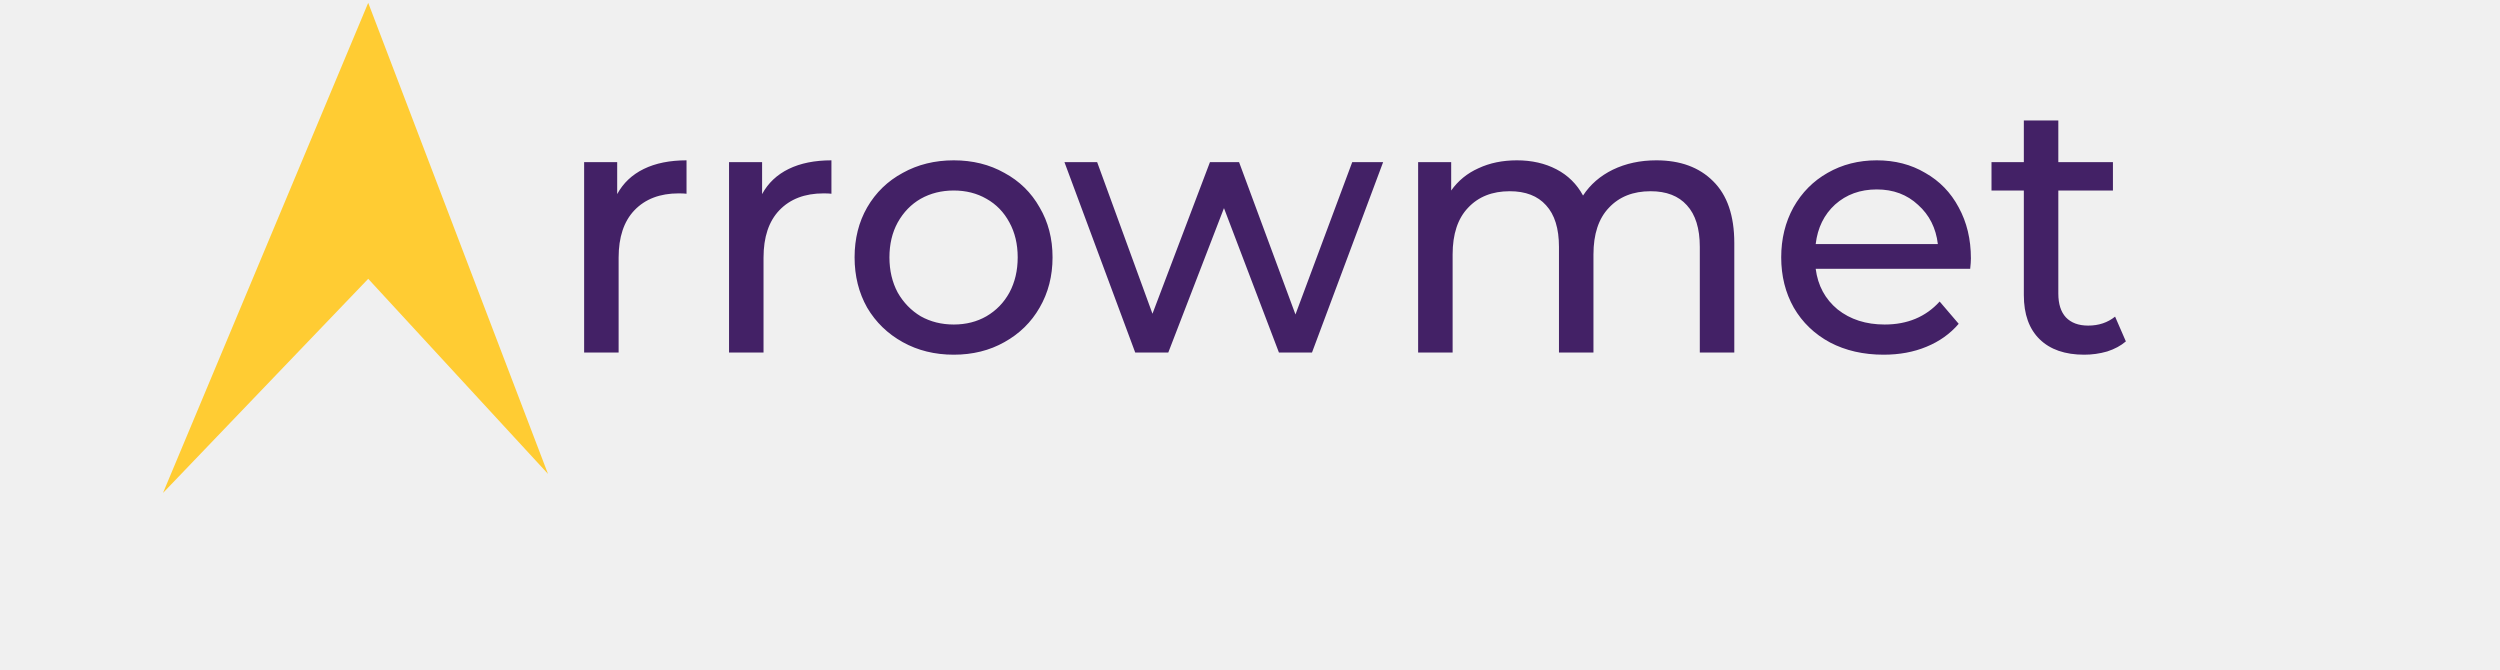
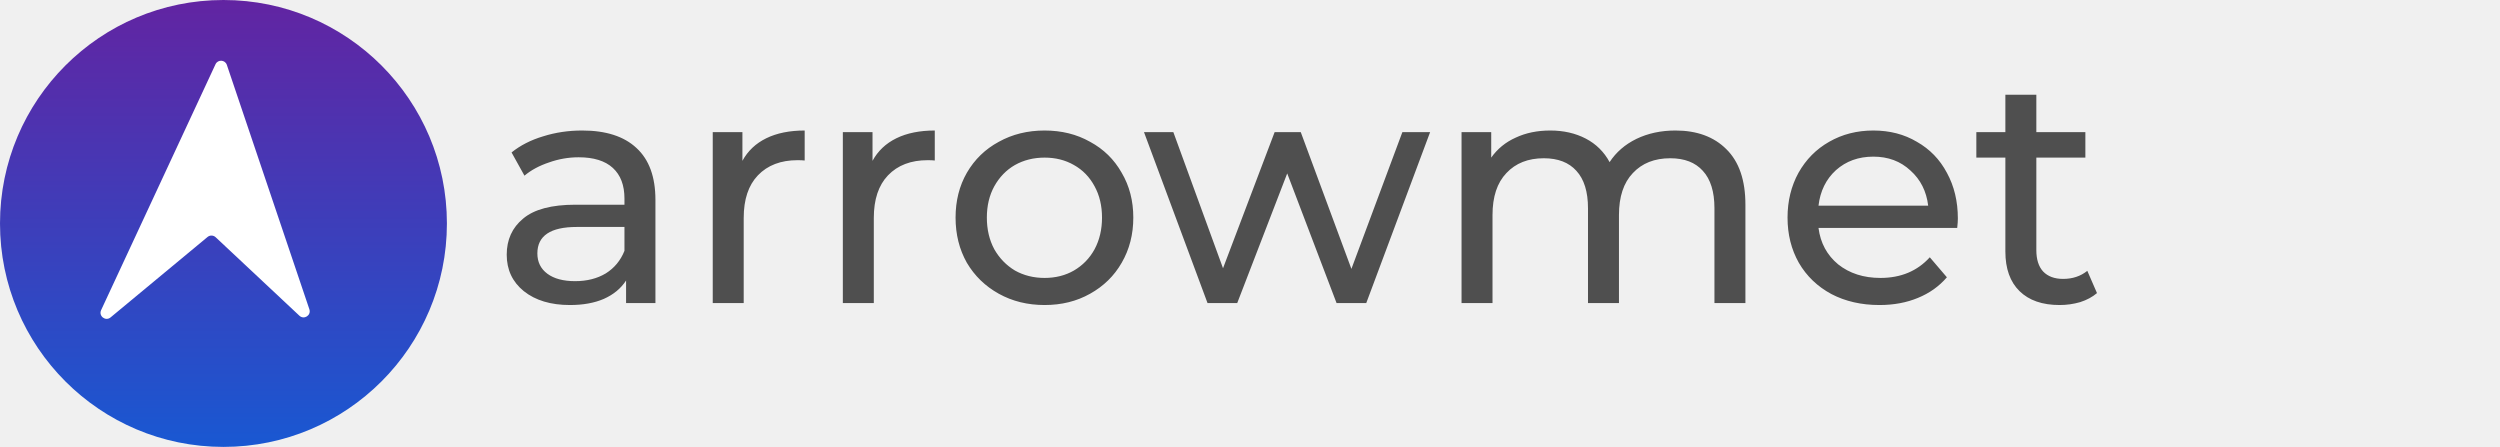
- <svg xmlns="http://www.w3.org/2000/svg" width="668" height="179" fill="none">
-   <path d="M164.912 51.864c1.6-2.944 3.968-5.184 7.104-6.72 3.136-1.536 6.944-2.304 11.424-2.304v8.928c-.512-.064-1.216-.096-2.112-.096-4.992 0-8.928 1.504-11.808 4.512-2.816 2.944-4.224 7.168-4.224 12.672V94.2h-9.216V43.32h8.832v8.544zm38.719 0c1.6-2.944 3.968-5.184 7.104-6.72 3.136-1.536 6.944-2.304 11.424-2.304v8.928c-.512-.064-1.216-.096-2.112-.096-4.992 0-8.928 1.504-11.808 4.512-2.816 2.944-4.224 7.168-4.224 12.672V94.2h-9.216V43.32h8.832v8.544zm51.21 42.912c-5.056 0-9.6-1.12-13.632-3.36-4.032-2.24-7.2-5.312-9.504-9.216-2.24-3.968-3.36-8.448-3.36-13.44 0-4.992 1.12-9.44 3.36-13.344 2.304-3.968 5.472-7.04 9.504-9.216 4.032-2.24 8.576-3.36 13.632-3.36 5.056 0 9.568 1.12 13.536 3.36 4.032 2.176 7.168 5.248 9.408 9.216 2.304 3.904 3.456 8.352 3.456 13.344 0 4.992-1.152 9.472-3.456 13.44-2.24 3.904-5.376 6.976-9.408 9.216-3.968 2.24-8.48 3.36-13.536 3.36zm0-8.064c3.264 0 6.176-.736 8.736-2.208 2.624-1.536 4.672-3.648 6.144-6.336 1.472-2.752 2.208-5.888 2.208-9.408 0-3.52-.736-6.624-2.208-9.312-1.472-2.752-3.52-4.864-6.144-6.336-2.56-1.472-5.472-2.208-8.736-2.208-3.264 0-6.208.736-8.832 2.208-2.56 1.472-4.608 3.584-6.144 6.336-1.472 2.688-2.208 5.792-2.208 9.312 0 3.52.736 6.656 2.208 9.408 1.536 2.688 3.584 4.8 6.144 6.336 2.624 1.472 5.568 2.208 8.832 2.208zM369.572 43.32L350.564 94.2h-8.832l-14.688-38.592-14.88 38.592h-8.832L284.42 43.32h8.736l14.784 40.512L323.3 43.32h7.776l15.072 40.704 15.168-40.704h8.256zm73-.48c6.4 0 11.456 1.856 15.168 5.568 3.776 3.712 5.664 9.216 5.664 16.512V94.2h-9.216V65.976c0-4.928-1.152-8.64-3.456-11.136-2.24-2.496-5.472-3.744-9.696-3.744-4.672 0-8.384 1.472-11.136 4.416-2.752 2.88-4.128 7.04-4.128 12.48V94.2h-9.216V65.976c0-4.928-1.152-8.64-3.456-11.136-2.24-2.496-5.472-3.744-9.696-3.744-4.672 0-8.384 1.472-11.136 4.416-2.752 2.88-4.128 7.04-4.128 12.48V94.2h-9.216V43.32h8.832v7.584c1.856-2.624 4.288-4.608 7.296-5.952 3.008-1.408 6.432-2.112 10.272-2.112 3.968 0 7.488.8 10.56 2.4 3.072 1.6 5.44 3.936 7.104 7.008 1.92-2.944 4.576-5.248 7.968-6.912 3.456-1.664 7.328-2.496 11.616-2.496zm84.054 26.208c0 .704-.064 1.632-.192 2.784h-41.28c.576 4.48 2.528 8.096 5.856 10.848 3.392 2.688 7.584 4.032 12.576 4.032 6.08 0 10.976-2.048 14.688-6.144l5.088 5.952c-2.304 2.688-5.184 4.736-8.64 6.144-3.392 1.408-7.2 2.112-11.424 2.112-5.376 0-10.144-1.088-14.304-3.264-4.16-2.24-7.392-5.344-9.696-9.312-2.24-3.968-3.36-8.448-3.36-13.44 0-4.928 1.088-9.376 3.264-13.344 2.24-3.968 5.28-7.04 9.12-9.216 3.904-2.24 8.288-3.36 13.152-3.36 4.864 0 9.184 1.12 12.96 3.36 3.84 2.176 6.816 5.248 8.928 9.216 2.176 3.968 3.264 8.512 3.264 13.632zm-25.152-18.432c-4.416 0-8.128 1.344-11.136 4.032-2.944 2.688-4.672 6.208-5.184 10.56h32.64c-.512-4.288-2.272-7.776-5.28-10.464-2.944-2.752-6.624-4.128-11.04-4.128zm66.558 40.608c-1.344 1.152-3.008 2.048-4.992 2.688a21.924 21.924 0 01-6.144.864c-5.12 0-9.088-1.376-11.904-4.128-2.816-2.752-4.224-6.688-4.224-11.808V50.904h-8.64V43.32h8.64V32.184h9.216V43.32h14.592v7.584h-14.592v27.552c0 2.752.672 4.864 2.016 6.336 1.408 1.472 3.392 2.208 5.952 2.208 2.816 0 5.216-.8 7.2-2.4l2.88 6.624z" fill="#432166" />
-   <path d="M146.424 126.626L98.387 74.5 43.55 131.718 98.387.756l48.037 125.87z" fill="#FC3" />
+ <svg xmlns="http://www.w3.org/2000/svg" width="744" height="133" fill="none">
+   <path d="M173.264 38.84c7.04 0 12.416 1.728 16.128 5.184 3.776 3.456 5.664 8.608 5.664 15.456V90.2h-8.736v-6.72c-1.536 2.368-3.744 4.192-6.624 5.472-2.816 1.216-6.176 1.824-10.08 1.824-5.696 0-10.272-1.376-13.728-4.128-3.392-2.752-5.088-6.368-5.088-10.848s1.632-8.064 4.896-10.752c3.264-2.752 8.448-4.128 15.552-4.128h14.592v-1.824c0-3.968-1.152-7.008-3.456-9.12-2.304-2.112-5.696-3.168-10.176-3.168a26.18 26.18 0 00-8.832 1.536c-2.88.96-5.312 2.272-7.296 3.936l-3.84-6.912c2.624-2.112 5.76-3.712 9.408-4.8 3.648-1.152 7.52-1.728 11.616-1.728zm-2.112 44.832c3.52 0 6.56-.768 9.12-2.304 2.56-1.6 4.416-3.84 5.568-6.72v-7.104h-14.208c-7.808 0-11.712 2.624-11.712 7.872 0 2.56.992 4.576 2.976 6.048 1.984 1.472 4.736 2.208 8.256 2.208zm49.791-35.808c1.6-2.944 3.968-5.184 7.104-6.72 3.136-1.536 6.944-2.304 11.424-2.304v8.928c-.512-.064-1.216-.096-2.112-.096-4.992 0-8.928 1.504-11.808 4.512-2.816 2.944-4.224 7.168-4.224 12.672V90.2h-9.216V39.32h8.832v8.544zm38.719 0c1.6-2.944 3.968-5.184 7.104-6.72 3.136-1.536 6.944-2.304 11.424-2.304v8.928c-.512-.064-1.216-.096-2.112-.096-4.992 0-8.928 1.504-11.808 4.512-2.816 2.944-4.224 7.168-4.224 12.672V90.2h-9.216V39.32h8.832v8.544zm51.21 42.912c-5.056 0-9.6-1.12-13.632-3.36-4.032-2.24-7.2-5.312-9.504-9.216-2.24-3.968-3.36-8.448-3.36-13.44 0-4.992 1.12-9.44 3.36-13.344 2.304-3.968 5.472-7.04 9.504-9.216 4.032-2.24 8.576-3.36 13.632-3.36 5.056 0 9.568 1.12 13.536 3.36 4.032 2.176 7.168 5.248 9.408 9.216 2.304 3.904 3.456 8.352 3.456 13.344 0 4.992-1.152 9.472-3.456 13.44-2.24 3.904-5.376 6.976-9.408 9.216-3.968 2.24-8.48 3.36-13.536 3.36zm0-8.064c3.264 0 6.176-.736 8.736-2.208 2.624-1.536 4.672-3.648 6.144-6.336 1.472-2.752 2.208-5.888 2.208-9.408 0-3.52-.736-6.624-2.208-9.312-1.472-2.752-3.52-4.864-6.144-6.336-2.56-1.472-5.472-2.208-8.736-2.208-3.264 0-6.208.736-8.832 2.208-2.56 1.472-4.608 3.584-6.144 6.336-1.472 2.688-2.208 5.792-2.208 9.312 0 3.52.736 6.656 2.208 9.408 1.536 2.688 3.584 4.8 6.144 6.336 2.624 1.472 5.568 2.208 8.832 2.208zM425.603 39.32L406.595 90.2h-8.832l-14.688-38.592-14.88 38.592h-8.832l-18.912-50.88h8.736l14.784 40.512 15.36-40.512h7.776l15.072 40.704 15.168-40.704h8.256zm73-.48c6.4 0 11.456 1.856 15.168 5.568 3.776 3.712 5.664 9.216 5.664 16.512V90.2h-9.216V61.976c0-4.928-1.152-8.64-3.456-11.136-2.24-2.496-5.472-3.744-9.696-3.744-4.672 0-8.384 1.472-11.136 4.416-2.752 2.88-4.128 7.04-4.128 12.48V90.2h-9.216V61.976c0-4.928-1.152-8.64-3.456-11.136-2.24-2.496-5.472-3.744-9.696-3.744-4.672 0-8.384 1.472-11.136 4.416-2.752 2.88-4.128 7.04-4.128 12.48V90.2h-9.216V39.32h8.832v7.584c1.856-2.624 4.288-4.608 7.296-5.952 3.008-1.408 6.432-2.112 10.272-2.112 3.968 0 7.488.8 10.56 2.4 3.072 1.6 5.44 3.936 7.104 7.008 1.92-2.944 4.576-5.248 7.968-6.912 3.456-1.664 7.328-2.496 11.616-2.496zm84.055 26.208c0 .704-.064 1.632-.192 2.784h-41.28c.576 4.48 2.528 8.096 5.856 10.848 3.392 2.688 7.584 4.032 12.576 4.032 6.08 0 10.976-2.048 14.688-6.144l5.088 5.952c-2.304 2.688-5.184 4.736-8.64 6.144-3.392 1.408-7.2 2.112-11.424 2.112-5.376 0-10.144-1.088-14.304-3.264-4.16-2.24-7.392-5.344-9.696-9.312-2.24-3.968-3.36-8.448-3.36-13.44 0-4.928 1.088-9.376 3.264-13.344 2.24-3.968 5.28-7.04 9.12-9.216 3.904-2.24 8.288-3.36 13.152-3.36 4.864 0 9.184 1.12 12.96 3.36 3.84 2.176 6.816 5.248 8.928 9.216 2.176 3.968 3.264 8.512 3.264 13.632zm-25.152-18.432c-4.416 0-8.128 1.344-11.136 4.032-2.944 2.688-4.672 6.208-5.184 10.56h32.64c-.512-4.288-2.272-7.776-5.28-10.464-2.944-2.752-6.624-4.128-11.04-4.128zm66.557 40.608c-1.344 1.152-3.008 2.048-4.992 2.688a21.924 21.924 0 01-6.144.864c-5.12 0-9.088-1.376-11.904-4.128-2.816-2.752-4.224-6.688-4.224-11.808V46.904h-8.64V39.32h8.64V28.184h9.216V39.32h14.592v7.584h-14.592v27.552c0 2.752.672 4.864 2.016 6.336 1.408 1.472 3.392 2.208 5.952 2.208 2.816 0 5.216-.8 7.2-2.4l2.88 6.624z" fill="#4F4F4F" />
+   <circle cx="66.5" cy="66.5" r="66.5" fill="url(#paint0_linear)" />
+   <path d="M92.07 92.046c.606 1.793-1.587 3.205-2.968 1.91l-24.93-23.359a1.82 1.82 0 00-2.407-.072l-28.86 23.937c-1.495 1.24-3.632-.408-2.813-2.168l34.042-73.17c.693-1.489 2.85-1.37 3.375.186L92.07 92.046z" fill="#fff" />
+   <defs>
+     <linearGradient id="paint0_linear" x1="66.5" y1="0" x2="66.5" y2="133" gradientUnits="userSpaceOnUse">
+       <stop stop-color="#6224A2" />
+       <stop offset="1" stop-color="#1958D2" />
+     </linearGradient>
+   </defs>
</svg>
